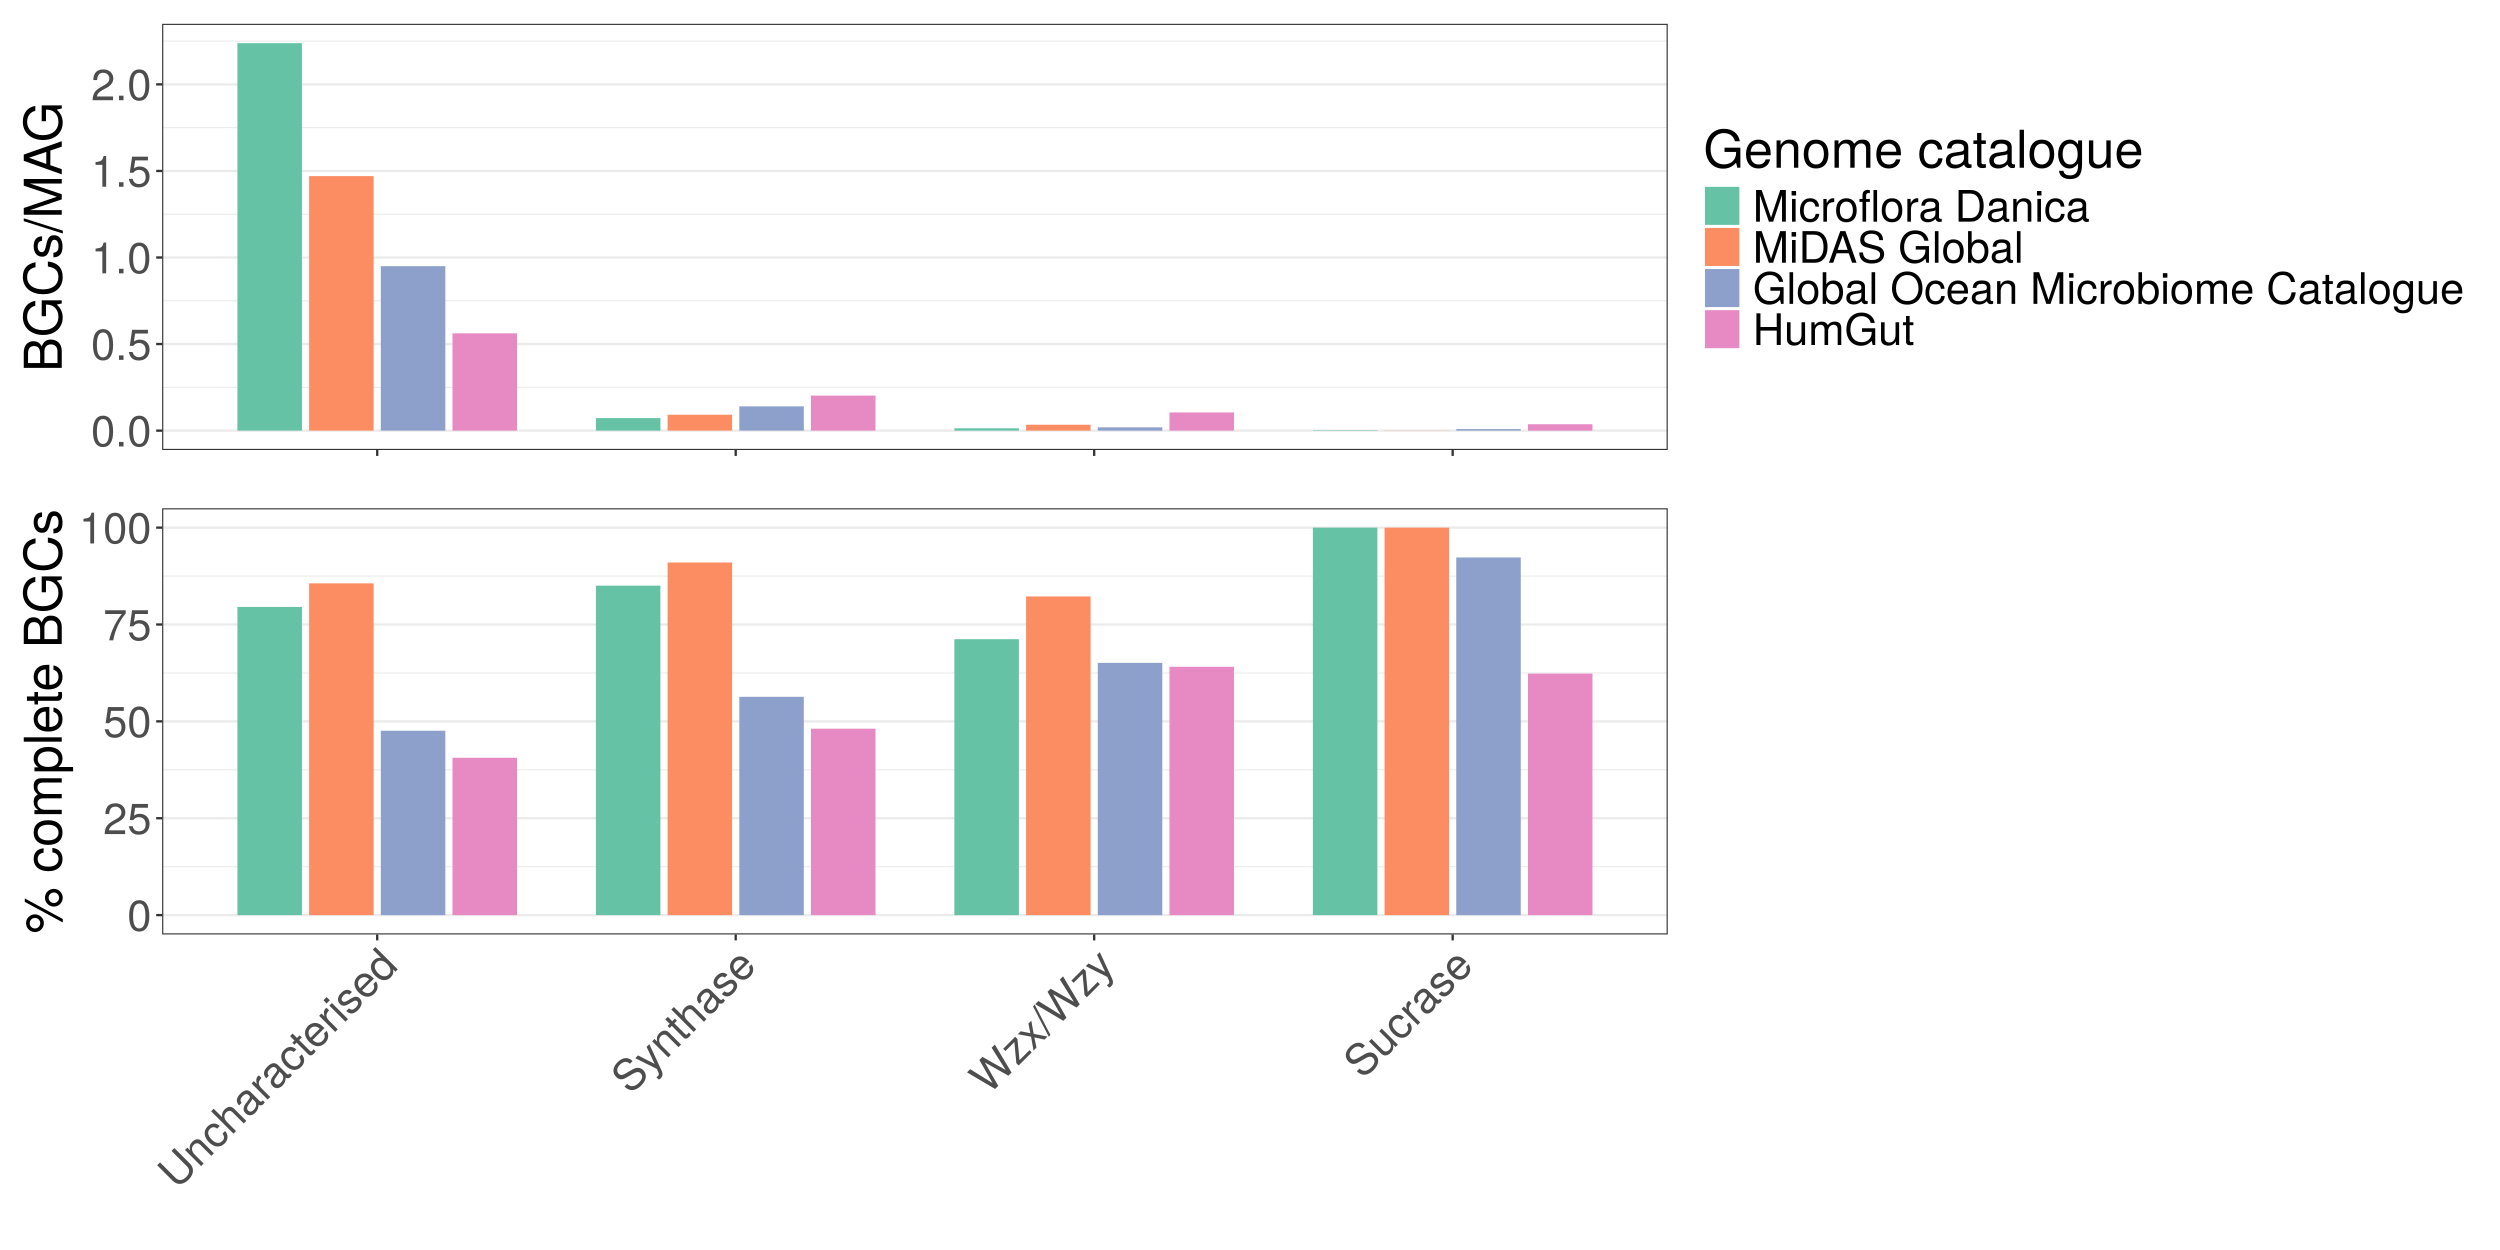
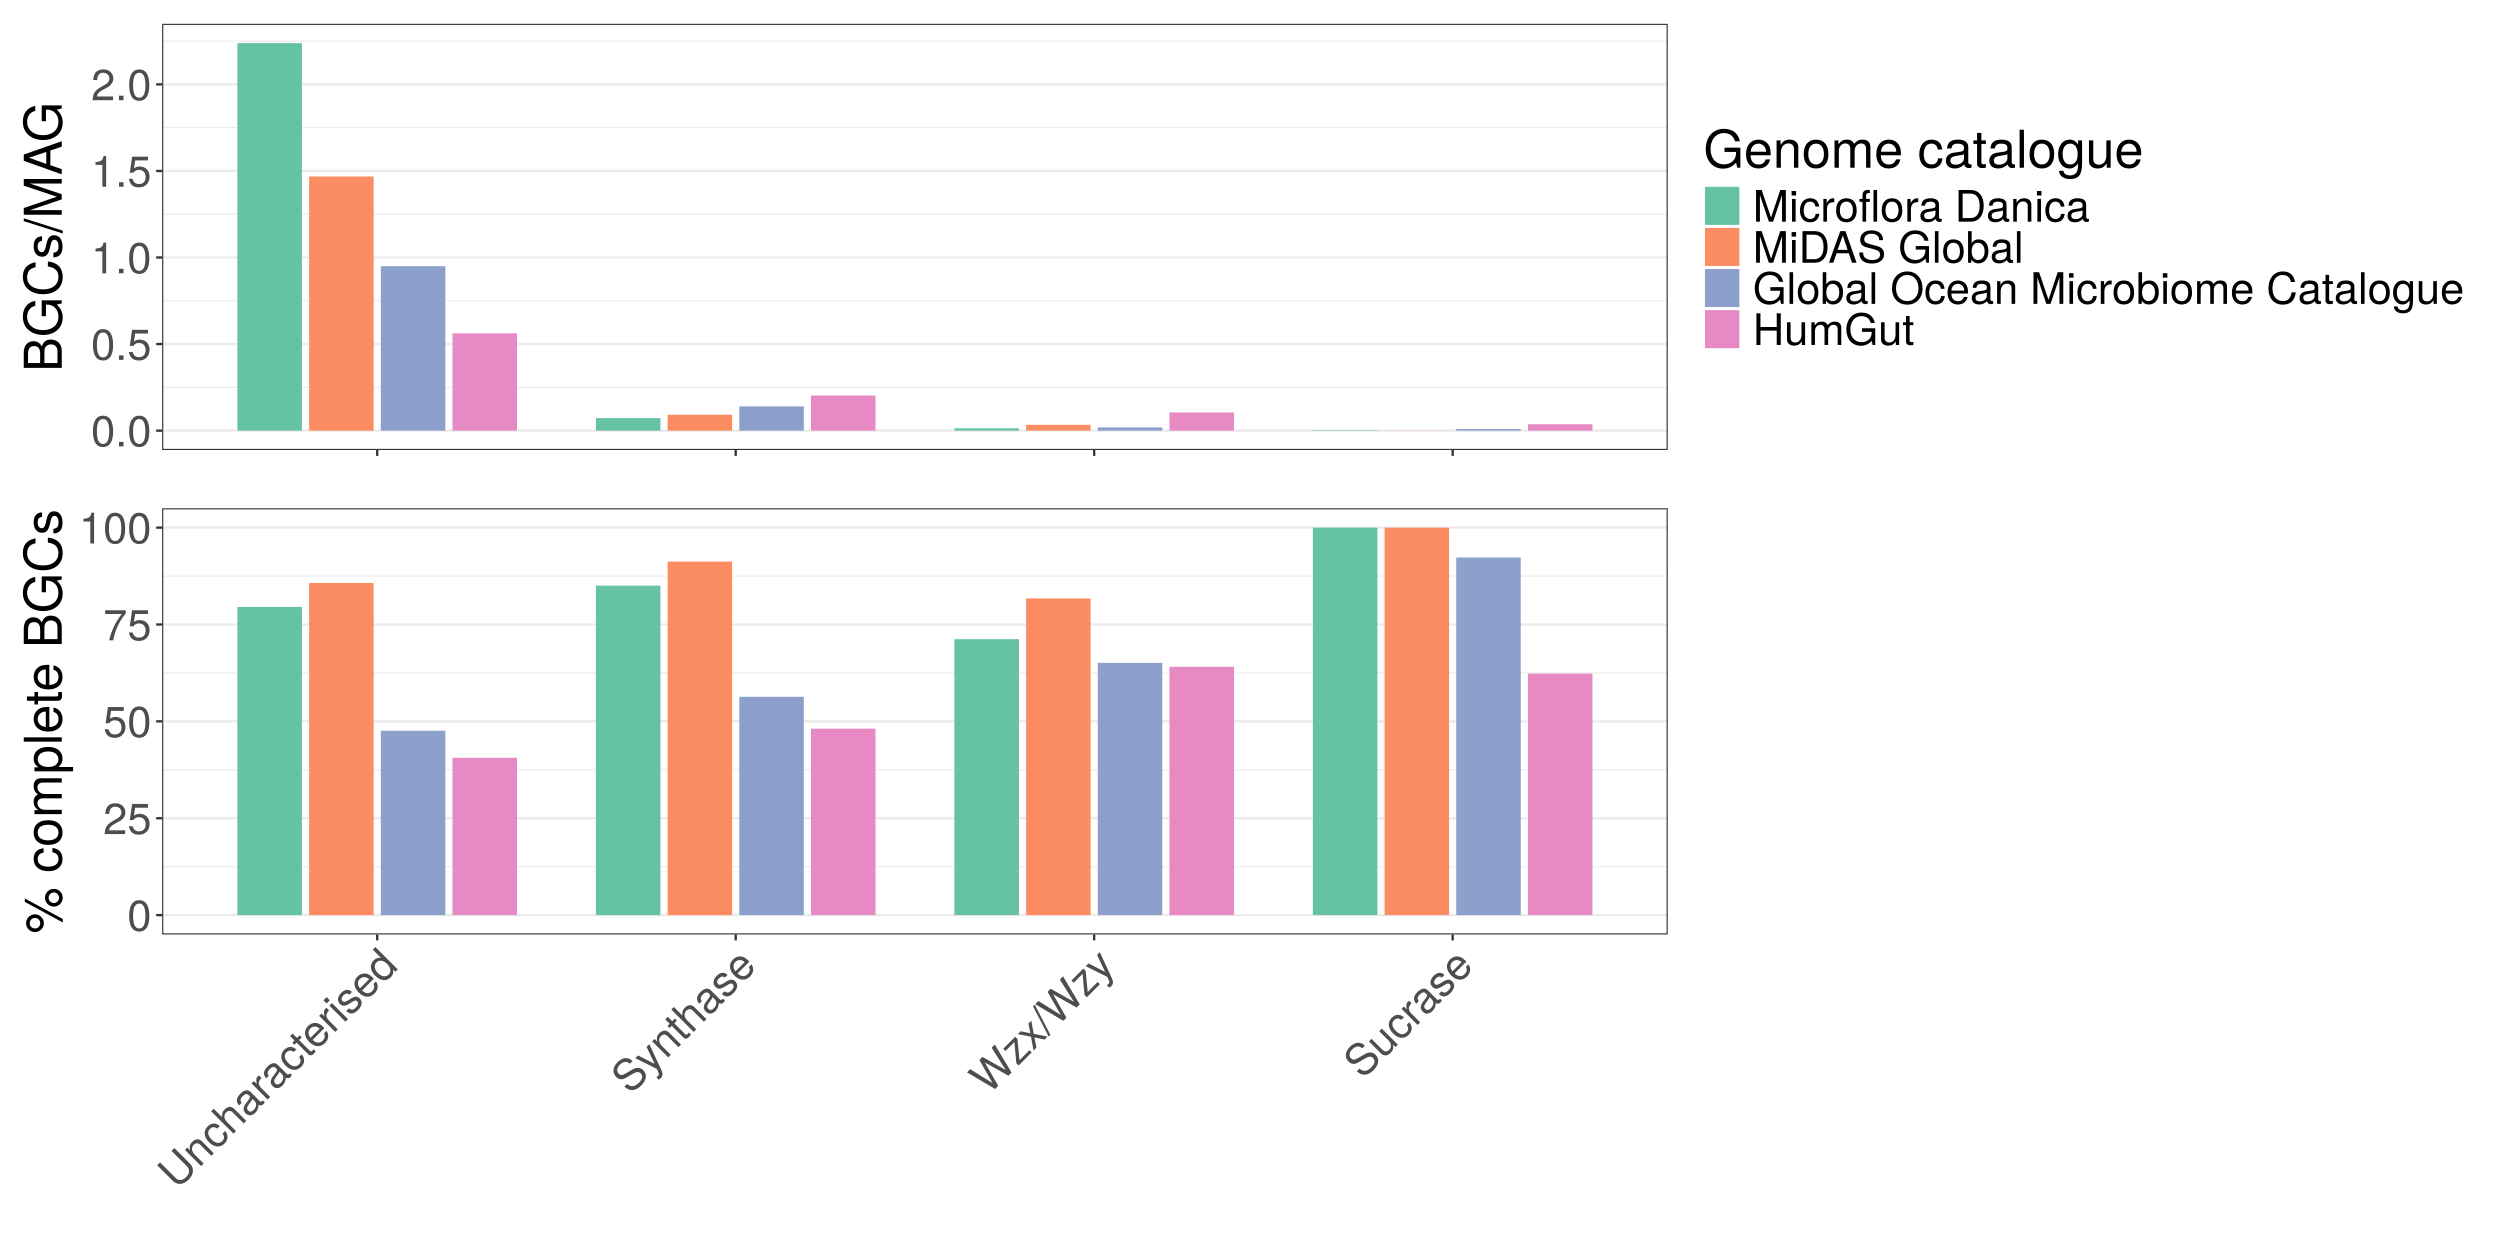
<svg xmlns="http://www.w3.org/2000/svg" class="svglite" width="1152.00pt" height="576.00pt" viewBox="0 0 1152.00 576.00">
  <defs>
    <style type="text/css">
    .svglite line, .svglite polyline, .svglite polygon, .svglite path, .svglite rect, .svglite circle {
      fill: none;
      stroke: #000000;
      stroke-linecap: round;
      stroke-linejoin: round;
      stroke-miterlimit: 10.00;
    }
    .svglite text {
      white-space: pre;
    }
  </style>
  </defs>
  <rect width="100%" height="100%" style="stroke: none; fill: #FFFFFF;" />
  <defs>
    <clipPath id="cpMC4wMHwxMTUyLjAwfDAuMDB8NTc2LjAw">
      <rect x="0.00" y="0.00" width="1152.00" height="576.00" />
    </clipPath>
  </defs>
  <g clip-path="url(#cpMC4wMHwxMTUyLjAwfDAuMDB8NTc2LjAw)">
    <rect x="0.00" y="0.00" width="1152.00" height="576.00" style="stroke-width: 1.07; stroke: #FFFFFF; fill: #FFFFFF;" />
  </g>
  <defs>
    <clipPath id="cpNzQuNzF8NzY4LjUwfDEwLjk2fDQzMC42MQ==">
      <rect x="74.71" y="10.96" width="693.79" height="419.65" />
    </clipPath>
  </defs>
  <g clip-path="url(#cpNzQuNzF8NzY4LjUwfDEwLjk2fDQzMC42MQ==)">
</g>
  <g clip-path="url(#cpMC4wMHwxMTUyLjAwfDAuMDB8NTc2LjAw)">
</g>
  <defs>
    <clipPath id="cpNS40OHwxMTQ2LjUyfDUuNDh8MjI4Ljcz">
      <rect x="5.48" y="5.48" width="1141.04" height="223.26" />
    </clipPath>
  </defs>
  <g clip-path="url(#cpNS40OHwxMTQ2LjUyfDUuNDh8MjI4Ljcz)">
    <rect x="5.48" y="5.48" width="1141.04" height="223.26" style="stroke-width: 1.07; stroke: #FFFFFF; fill: #FFFFFF;" />
  </g>
  <g clip-path="url(#cpMC4wMHwxMTUyLjAwfDAuMDB8NTc2LjAw)">
</g>
  <defs>
    <clipPath id="cpNS40OHwxMTQ2LjUyfDIyOC43M3w1NzAuNTI=">
      <rect x="5.48" y="228.73" width="1141.04" height="341.79" />
    </clipPath>
  </defs>
  <g clip-path="url(#cpNS40OHwxMTQ2LjUyfDIyOC43M3w1NzAuNTI=)">
    <rect x="5.48" y="228.73" width="1141.04" height="341.79" style="stroke-width: 1.07; stroke: #FFFFFF; fill: #FFFFFF;" />
  </g>
  <g clip-path="url(#cpMC4wMHwxMTUyLjAwfDAuMDB8NTc2LjAw)">
</g>
  <defs>
    <clipPath id="cpNzQuNzF8NzY4LjUwfDEwLjk2fDIwNy4zNg==">
      <rect x="74.71" y="10.96" width="693.79" height="196.40" />
    </clipPath>
  </defs>
  <g clip-path="url(#cpNzQuNzF8NzY4LjUwfDEwLjk2fDIwNy4zNg==)">
    <rect x="74.71" y="10.96" width="693.79" height="196.40" style="stroke-width: 1.07; stroke: none; fill: #FFFFFF;" />
    <polyline points="74.71,178.49 768.50,178.49 " style="stroke-width: 0.53; stroke: #EBEBEB; stroke-linecap: butt;" />
    <polyline points="74.71,138.60 768.50,138.60 " style="stroke-width: 0.53; stroke: #EBEBEB; stroke-linecap: butt;" />
    <polyline points="74.71,98.71 768.50,98.71 " style="stroke-width: 0.53; stroke: #EBEBEB; stroke-linecap: butt;" />
    <polyline points="74.71,58.82 768.50,58.82 " style="stroke-width: 0.53; stroke: #EBEBEB; stroke-linecap: butt;" />
    <polyline points="74.71,18.93 768.50,18.93 " style="stroke-width: 0.53; stroke: #EBEBEB; stroke-linecap: butt;" />
    <polyline points="74.71,198.43 768.50,198.43 " style="stroke-width: 1.07; stroke: #EBEBEB; stroke-linecap: butt;" />
    <polyline points="74.71,158.54 768.50,158.54 " style="stroke-width: 1.07; stroke: #EBEBEB; stroke-linecap: butt;" />
    <polyline points="74.71,118.65 768.50,118.65 " style="stroke-width: 1.07; stroke: #EBEBEB; stroke-linecap: butt;" />
    <polyline points="74.71,78.77 768.50,78.77 " style="stroke-width: 1.07; stroke: #EBEBEB; stroke-linecap: butt;" />
    <polyline points="74.71,38.88 768.50,38.88 " style="stroke-width: 1.07; stroke: #EBEBEB; stroke-linecap: butt;" />
    <rect x="109.40" y="19.89" width="29.73" height="178.54" style="stroke-width: 1.07; stroke: none; stroke-linecap: butt; stroke-linejoin: miter; fill: #66C2A5;" />
-     <rect x="142.44" y="81.15" width="29.73" height="117.28" style="stroke-width: 1.07; stroke: none; stroke-linecap: butt; stroke-linejoin: miter; fill: #FC8D62;" />
+     <rect x="142.44" y="81.33" width="29.73" height="117.10" style="stroke-width: 1.07; stroke: none; stroke-linecap: butt; stroke-linejoin: miter; fill: #FC8D62;" />
    <rect x="175.48" y="122.65" width="29.73" height="75.78" style="stroke-width: 1.07; stroke: none; stroke-linecap: butt; stroke-linejoin: miter; fill: #8DA0CB;" />
    <rect x="208.51" y="153.59" width="29.73" height="44.84" style="stroke-width: 1.07; stroke: none; stroke-linecap: butt; stroke-linejoin: miter; fill: #E78AC3;" />
    <rect x="274.59" y="192.66" width="29.73" height="5.77" style="stroke-width: 1.07; stroke: none; stroke-linecap: butt; stroke-linejoin: miter; fill: #66C2A5;" />
-     <rect x="307.63" y="191.10" width="29.73" height="7.33" style="stroke-width: 1.07; stroke: none; stroke-linecap: butt; stroke-linejoin: miter; fill: #FC8D62;" />
+     <rect x="307.63" y="191.11" width="29.73" height="7.32" style="stroke-width: 1.07; stroke: none; stroke-linecap: butt; stroke-linejoin: miter; fill: #FC8D62;" />
    <rect x="340.67" y="187.25" width="29.73" height="11.18" style="stroke-width: 1.07; stroke: none; stroke-linecap: butt; stroke-linejoin: miter; fill: #8DA0CB;" />
    <rect x="373.70" y="182.28" width="29.73" height="16.15" style="stroke-width: 1.07; stroke: none; stroke-linecap: butt; stroke-linejoin: miter; fill: #E78AC3;" />
    <rect x="439.78" y="197.35" width="29.73" height="1.08" style="stroke-width: 1.07; stroke: none; stroke-linecap: butt; stroke-linejoin: miter; fill: #66C2A5;" />
-     <rect x="472.82" y="195.72" width="29.73" height="2.71" style="stroke-width: 1.07; stroke: none; stroke-linecap: butt; stroke-linejoin: miter; fill: #FC8D62;" />
+     <rect x="472.82" y="195.75" width="29.73" height="2.68" style="stroke-width: 1.07; stroke: none; stroke-linecap: butt; stroke-linejoin: miter; fill: #FC8D62;" />
    <rect x="505.85" y="196.93" width="29.73" height="1.50" style="stroke-width: 1.07; stroke: none; stroke-linecap: butt; stroke-linejoin: miter; fill: #8DA0CB;" />
    <rect x="538.89" y="190.05" width="29.73" height="8.38" style="stroke-width: 1.07; stroke: none; stroke-linecap: butt; stroke-linejoin: miter; fill: #E78AC3;" />
    <rect x="604.97" y="198.22" width="29.73" height="0.21" style="stroke-width: 1.07; stroke: none; stroke-linecap: butt; stroke-linejoin: miter; fill: #66C2A5;" />
-     <rect x="638.01" y="198.35" width="29.73" height="0.079" style="stroke-width: 1.07; stroke: none; stroke-linecap: butt; stroke-linejoin: miter; fill: #FC8D62;" />
+     <rect x="638.01" y="198.35" width="29.73" height="0.080" style="stroke-width: 1.07; stroke: none; stroke-linecap: butt; stroke-linejoin: miter; fill: #FC8D62;" />
    <rect x="671.04" y="197.72" width="29.73" height="0.71" style="stroke-width: 1.07; stroke: none; stroke-linecap: butt; stroke-linejoin: miter; fill: #8DA0CB;" />
    <rect x="704.08" y="195.50" width="29.73" height="2.93" style="stroke-width: 1.07; stroke: none; stroke-linecap: butt; stroke-linejoin: miter; fill: #E78AC3;" />
    <rect x="74.71" y="10.96" width="693.79" height="196.40" style="stroke-width: 1.07; stroke: #333333;" />
  </g>
  <g clip-path="url(#cpMC4wMHwxMTUyLjAwfDAuMDB8NTc2LjAw)">
    <text x="69.78" y="205.72" text-anchor="end" style="font-size: 20.00px; font-weight: 0;fill: #4D4D4D; font-family: &quot;TeX Gyre Heros&quot;;" textLength="27.79px" lengthAdjust="spacingAndGlyphs">0.0</text>
    <text x="69.78" y="165.83" text-anchor="end" style="font-size: 20.00px; font-weight: 0;fill: #4D4D4D; font-family: &quot;TeX Gyre Heros&quot;;" textLength="27.79px" lengthAdjust="spacingAndGlyphs">0.5</text>
    <text x="69.78" y="125.94" text-anchor="end" style="font-size: 20.00px; font-weight: 0;fill: #4D4D4D; font-family: &quot;TeX Gyre Heros&quot;;" textLength="27.79px" lengthAdjust="spacingAndGlyphs">1.0</text>
    <text x="69.78" y="86.06" text-anchor="end" style="font-size: 20.00px; font-weight: 0;fill: #4D4D4D; font-family: &quot;TeX Gyre Heros&quot;;" textLength="27.79px" lengthAdjust="spacingAndGlyphs">1.5</text>
    <text x="69.78" y="46.17" text-anchor="end" style="font-size: 20.00px; font-weight: 0;fill: #4D4D4D; font-family: &quot;TeX Gyre Heros&quot;;" textLength="27.79px" lengthAdjust="spacingAndGlyphs">2.0</text>
    <polyline points="71.97,198.43 74.71,198.43 " style="stroke-width: 1.07; stroke: #333333; stroke-linecap: butt;" />
    <polyline points="71.97,158.54 74.71,158.54 " style="stroke-width: 1.07; stroke: #333333; stroke-linecap: butt;" />
    <polyline points="71.97,118.65 74.71,118.65 " style="stroke-width: 1.07; stroke: #333333; stroke-linecap: butt;" />
    <polyline points="71.97,78.77 74.71,78.77 " style="stroke-width: 1.07; stroke: #333333; stroke-linecap: butt;" />
    <polyline points="71.97,38.88 74.71,38.88 " style="stroke-width: 1.07; stroke: #333333; stroke-linecap: butt;" />
    <polyline points="173.82,210.10 173.82,207.36 " style="stroke-width: 1.07; stroke: #333333; stroke-linecap: butt;" />
    <polyline points="339.01,210.10 339.01,207.36 " style="stroke-width: 1.07; stroke: #333333; stroke-linecap: butt;" />
    <polyline points="504.20,210.10 504.20,207.36 " style="stroke-width: 1.07; stroke: #333333; stroke-linecap: butt;" />
    <polyline points="669.39,210.10 669.39,207.36 " style="stroke-width: 1.07; stroke: #333333; stroke-linecap: butt;" />
    <text transform="translate(28.45,109.16) rotate(-90)" text-anchor="middle" style="font-size: 24.00px; font-weight: 0; font-family: &quot;TeX Gyre Heros&quot;;" textLength="125.35px" lengthAdjust="spacingAndGlyphs">BGCs/MAG</text>
    <rect x="779.46" y="51.69" width="361.58" height="114.94" style="stroke-width: 1.07; stroke: none; fill: #FFFFFF;" />
    <text x="784.94" y="77.28" style="font-size: 24.00px; font-weight: 0; font-family: &quot;TeX Gyre Heros&quot;;" textLength="202.76px" lengthAdjust="spacingAndGlyphs">Genome catalogue</text>
    <rect x="784.94" y="85.38" width="17.28" height="18.94" style="stroke-width: 1.07; stroke: none; fill: #FFFFFF;" />
    <rect x="785.65" y="86.09" width="15.86" height="17.53" style="stroke-width: 1.07; stroke: none; stroke-linecap: butt; stroke-linejoin: miter; fill: #66C2A5;" />
    <rect x="784.94" y="104.32" width="17.28" height="18.94" style="stroke-width: 1.07; stroke: none; fill: #FFFFFF;" />
    <rect x="785.65" y="105.03" width="15.86" height="17.53" style="stroke-width: 1.07; stroke: none; stroke-linecap: butt; stroke-linejoin: miter; fill: #FC8D62;" />
    <rect x="784.94" y="123.26" width="17.28" height="18.94" style="stroke-width: 1.07; stroke: none; fill: #FFFFFF;" />
    <rect x="785.65" y="123.97" width="15.86" height="17.53" style="stroke-width: 1.07; stroke: none; stroke-linecap: butt; stroke-linejoin: miter; fill: #8DA0CB;" />
    <rect x="784.94" y="142.21" width="17.28" height="18.94" style="stroke-width: 1.07; stroke: none; fill: #FFFFFF;" />
    <rect x="785.65" y="142.92" width="15.86" height="17.53" style="stroke-width: 1.07; stroke: none; stroke-linecap: butt; stroke-linejoin: miter; fill: #E78AC3;" />
    <text x="807.70" y="102.14" style="font-size: 20.00px; font-weight: 0; font-family: &quot;TeX Gyre Heros&quot;;" textLength="155.57px" lengthAdjust="spacingAndGlyphs">Microflora Danica</text>
    <text x="807.70" y="121.08" style="font-size: 20.00px; font-weight: 0; font-family: &quot;TeX Gyre Heros&quot;;" textLength="125.58px" lengthAdjust="spacingAndGlyphs">MiDAS Global</text>
    <text x="807.70" y="140.02" style="font-size: 20.00px; font-weight: 0; font-family: &quot;TeX Gyre Heros&quot;;" textLength="327.86px" lengthAdjust="spacingAndGlyphs">Global Ocean Microbiome Catalogue</text>
    <text x="807.70" y="158.97" style="font-size: 20.00px; font-weight: 0; font-family: &quot;TeX Gyre Heros&quot;;" textLength="74.46px" lengthAdjust="spacingAndGlyphs">HumGut</text>
  </g>
  <defs>
    <clipPath id="cpNzQuNzF8NzY4LjUwfDIzNC4yMXw0MzAuNjE=">
      <rect x="74.71" y="234.21" width="693.79" height="196.40" />
    </clipPath>
  </defs>
  <g clip-path="url(#cpNzQuNzF8NzY4LjUwfDIzNC4yMXw0MzAuNjE=)">
    <rect x="74.71" y="234.21" width="693.79" height="196.40" style="stroke-width: 1.07; stroke: none; fill: #FFFFFF;" />
    <polyline points="74.71,399.37 768.50,399.37 " style="stroke-width: 0.53; stroke: #EBEBEB; stroke-linecap: butt;" />
    <polyline points="74.71,354.73 768.50,354.73 " style="stroke-width: 0.53; stroke: #EBEBEB; stroke-linecap: butt;" />
    <polyline points="74.71,310.10 768.50,310.10 " style="stroke-width: 0.53; stroke: #EBEBEB; stroke-linecap: butt;" />
    <polyline points="74.71,265.46 768.50,265.46 " style="stroke-width: 0.53; stroke: #EBEBEB; stroke-linecap: butt;" />
    <polyline points="74.71,421.69 768.50,421.69 " style="stroke-width: 1.07; stroke: #EBEBEB; stroke-linecap: butt;" />
    <polyline points="74.71,377.05 768.50,377.05 " style="stroke-width: 1.07; stroke: #EBEBEB; stroke-linecap: butt;" />
    <polyline points="74.71,332.41 768.50,332.41 " style="stroke-width: 1.07; stroke: #EBEBEB; stroke-linecap: butt;" />
    <polyline points="74.71,287.78 768.50,287.78 " style="stroke-width: 1.07; stroke: #EBEBEB; stroke-linecap: butt;" />
    <polyline points="74.71,243.14 768.50,243.14 " style="stroke-width: 1.07; stroke: #EBEBEB; stroke-linecap: butt;" />
    <rect x="109.40" y="279.67" width="29.73" height="142.01" style="stroke-width: 1.07; stroke: none; stroke-linecap: butt; stroke-linejoin: miter; fill: #66C2A5;" />
-     <rect x="142.44" y="268.81" width="29.73" height="152.87" style="stroke-width: 1.07; stroke: none; stroke-linecap: butt; stroke-linejoin: miter; fill: #FC8D62;" />
+     <rect x="142.44" y="268.62" width="29.73" height="153.07" style="stroke-width: 1.07; stroke: none; stroke-linecap: butt; stroke-linejoin: miter; fill: #FC8D62;" />
    <rect x="175.48" y="336.72" width="29.73" height="84.97" style="stroke-width: 1.07; stroke: none; stroke-linecap: butt; stroke-linejoin: miter; fill: #8DA0CB;" />
    <rect x="208.51" y="349.18" width="29.73" height="72.51" style="stroke-width: 1.07; stroke: none; stroke-linecap: butt; stroke-linejoin: miter; fill: #E78AC3;" />
    <rect x="274.59" y="269.87" width="29.73" height="151.81" style="stroke-width: 1.07; stroke: none; stroke-linecap: butt; stroke-linejoin: miter; fill: #66C2A5;" />
-     <rect x="307.63" y="259.20" width="29.73" height="162.49" style="stroke-width: 1.07; stroke: none; stroke-linecap: butt; stroke-linejoin: miter; fill: #FC8D62;" />
+     <rect x="307.63" y="258.80" width="29.73" height="162.89" style="stroke-width: 1.07; stroke: none; stroke-linecap: butt; stroke-linejoin: miter; fill: #FC8D62;" />
    <rect x="340.67" y="321.09" width="29.73" height="100.60" style="stroke-width: 1.07; stroke: none; stroke-linecap: butt; stroke-linejoin: miter; fill: #8DA0CB;" />
    <rect x="373.70" y="335.78" width="29.73" height="85.90" style="stroke-width: 1.07; stroke: none; stroke-linecap: butt; stroke-linejoin: miter; fill: #E78AC3;" />
    <rect x="439.78" y="294.54" width="29.73" height="127.14" style="stroke-width: 1.07; stroke: none; stroke-linecap: butt; stroke-linejoin: miter; fill: #66C2A5;" />
-     <rect x="472.82" y="274.85" width="29.73" height="146.83" style="stroke-width: 1.07; stroke: none; stroke-linecap: butt; stroke-linejoin: miter; fill: #FC8D62;" />
+     <rect x="472.82" y="275.77" width="29.73" height="145.92" style="stroke-width: 1.07; stroke: none; stroke-linecap: butt; stroke-linejoin: miter; fill: #FC8D62;" />
    <rect x="505.85" y="305.45" width="29.73" height="116.24" style="stroke-width: 1.07; stroke: none; stroke-linecap: butt; stroke-linejoin: miter; fill: #8DA0CB;" />
    <rect x="538.89" y="307.26" width="29.73" height="114.43" style="stroke-width: 1.07; stroke: none; stroke-linecap: butt; stroke-linejoin: miter; fill: #E78AC3;" />
    <rect x="604.97" y="243.14" width="29.73" height="178.54" style="stroke-width: 1.07; stroke: none; stroke-linecap: butt; stroke-linejoin: miter; fill: #66C2A5;" />
    <rect x="638.01" y="243.14" width="29.73" height="178.54" style="stroke-width: 1.07; stroke: none; stroke-linecap: butt; stroke-linejoin: miter; fill: #FC8D62;" />
    <rect x="671.04" y="256.88" width="29.73" height="164.81" style="stroke-width: 1.07; stroke: none; stroke-linecap: butt; stroke-linejoin: miter; fill: #8DA0CB;" />
    <rect x="704.08" y="310.38" width="29.73" height="111.30" style="stroke-width: 1.07; stroke: none; stroke-linecap: butt; stroke-linejoin: miter; fill: #E78AC3;" />
    <rect x="74.71" y="234.21" width="693.79" height="196.40" style="stroke-width: 1.07; stroke: #333333;" />
  </g>
  <g clip-path="url(#cpMC4wMHwxMTUyLjAwfDAuMDB8NTc2LjAw)">
    <text x="69.78" y="428.98" text-anchor="end" style="font-size: 20.00px; font-weight: 0;fill: #4D4D4D; font-family: &quot;TeX Gyre Heros&quot;;" textLength="11.12px" lengthAdjust="spacingAndGlyphs">0</text>
    <text x="69.78" y="384.34" text-anchor="end" style="font-size: 20.00px; font-weight: 0;fill: #4D4D4D; font-family: &quot;TeX Gyre Heros&quot;;" textLength="22.23px" lengthAdjust="spacingAndGlyphs">25</text>
    <text x="69.78" y="339.70" text-anchor="end" style="font-size: 20.00px; font-weight: 0;fill: #4D4D4D; font-family: &quot;TeX Gyre Heros&quot;;" textLength="22.23px" lengthAdjust="spacingAndGlyphs">50</text>
    <text x="69.78" y="295.07" text-anchor="end" style="font-size: 20.00px; font-weight: 0;fill: #4D4D4D; font-family: &quot;TeX Gyre Heros&quot;;" textLength="22.23px" lengthAdjust="spacingAndGlyphs">75</text>
    <text x="69.78" y="250.43" text-anchor="end" style="font-size: 20.00px; font-weight: 0;fill: #4D4D4D; font-family: &quot;TeX Gyre Heros&quot;;" textLength="33.35px" lengthAdjust="spacingAndGlyphs">100</text>
    <polyline points="71.97,421.69 74.71,421.69 " style="stroke-width: 1.07; stroke: #333333; stroke-linecap: butt;" />
    <polyline points="71.97,377.05 74.71,377.05 " style="stroke-width: 1.07; stroke: #333333; stroke-linecap: butt;" />
    <polyline points="71.97,332.41 74.71,332.41 " style="stroke-width: 1.07; stroke: #333333; stroke-linecap: butt;" />
    <polyline points="71.97,287.78 74.71,287.78 " style="stroke-width: 1.07; stroke: #333333; stroke-linecap: butt;" />
    <polyline points="71.97,243.14 74.71,243.14 " style="stroke-width: 1.07; stroke: #333333; stroke-linecap: butt;" />
    <polyline points="173.82,433.35 173.82,430.61 " style="stroke-width: 1.07; stroke: #333333; stroke-linecap: butt;" />
    <polyline points="339.01,433.35 339.01,430.61 " style="stroke-width: 1.07; stroke: #333333; stroke-linecap: butt;" />
    <polyline points="504.20,433.35 504.20,430.61 " style="stroke-width: 1.07; stroke: #333333; stroke-linecap: butt;" />
    <polyline points="669.39,433.35 669.39,430.61 " style="stroke-width: 1.07; stroke: #333333; stroke-linecap: butt;" />
    <text transform="translate(184.13,445.85) rotate(-45)" text-anchor="end" style="font-size: 20.00px; font-weight: 0;fill: #4D4D4D; font-family: &quot;TeX Gyre Heros&quot;;" textLength="145.58px" lengthAdjust="spacingAndGlyphs">Uncharacterised</text>
    <text transform="translate(349.32,445.85) rotate(-45)" text-anchor="end" style="font-size: 20.00px; font-weight: 0;fill: #4D4D4D; font-family: &quot;TeX Gyre Heros&quot;;" textLength="83.37px" lengthAdjust="spacingAndGlyphs">Synthase</text>
    <text transform="translate(514.51,445.85) rotate(-45)" text-anchor="end" style="font-size: 20.00px; font-weight: 0;fill: #4D4D4D; font-family: &quot;TeX Gyre Heros&quot;;" textLength="83.32px" lengthAdjust="spacingAndGlyphs">Wzx/Wzy</text>
    <text transform="translate(679.70,445.85) rotate(-45)" text-anchor="end" style="font-size: 20.00px; font-weight: 0;fill: #4D4D4D; font-family: &quot;TeX Gyre Heros&quot;;" textLength="73.35px" lengthAdjust="spacingAndGlyphs">Sucrase</text>
    <text transform="translate(28.45,332.41) rotate(-90)" text-anchor="middle" style="font-size: 24.00px; font-weight: 0; font-family: &quot;TeX Gyre Heros&quot;;" textLength="196.06px" lengthAdjust="spacingAndGlyphs">% complete BGCs</text>
  </g>
</svg>
